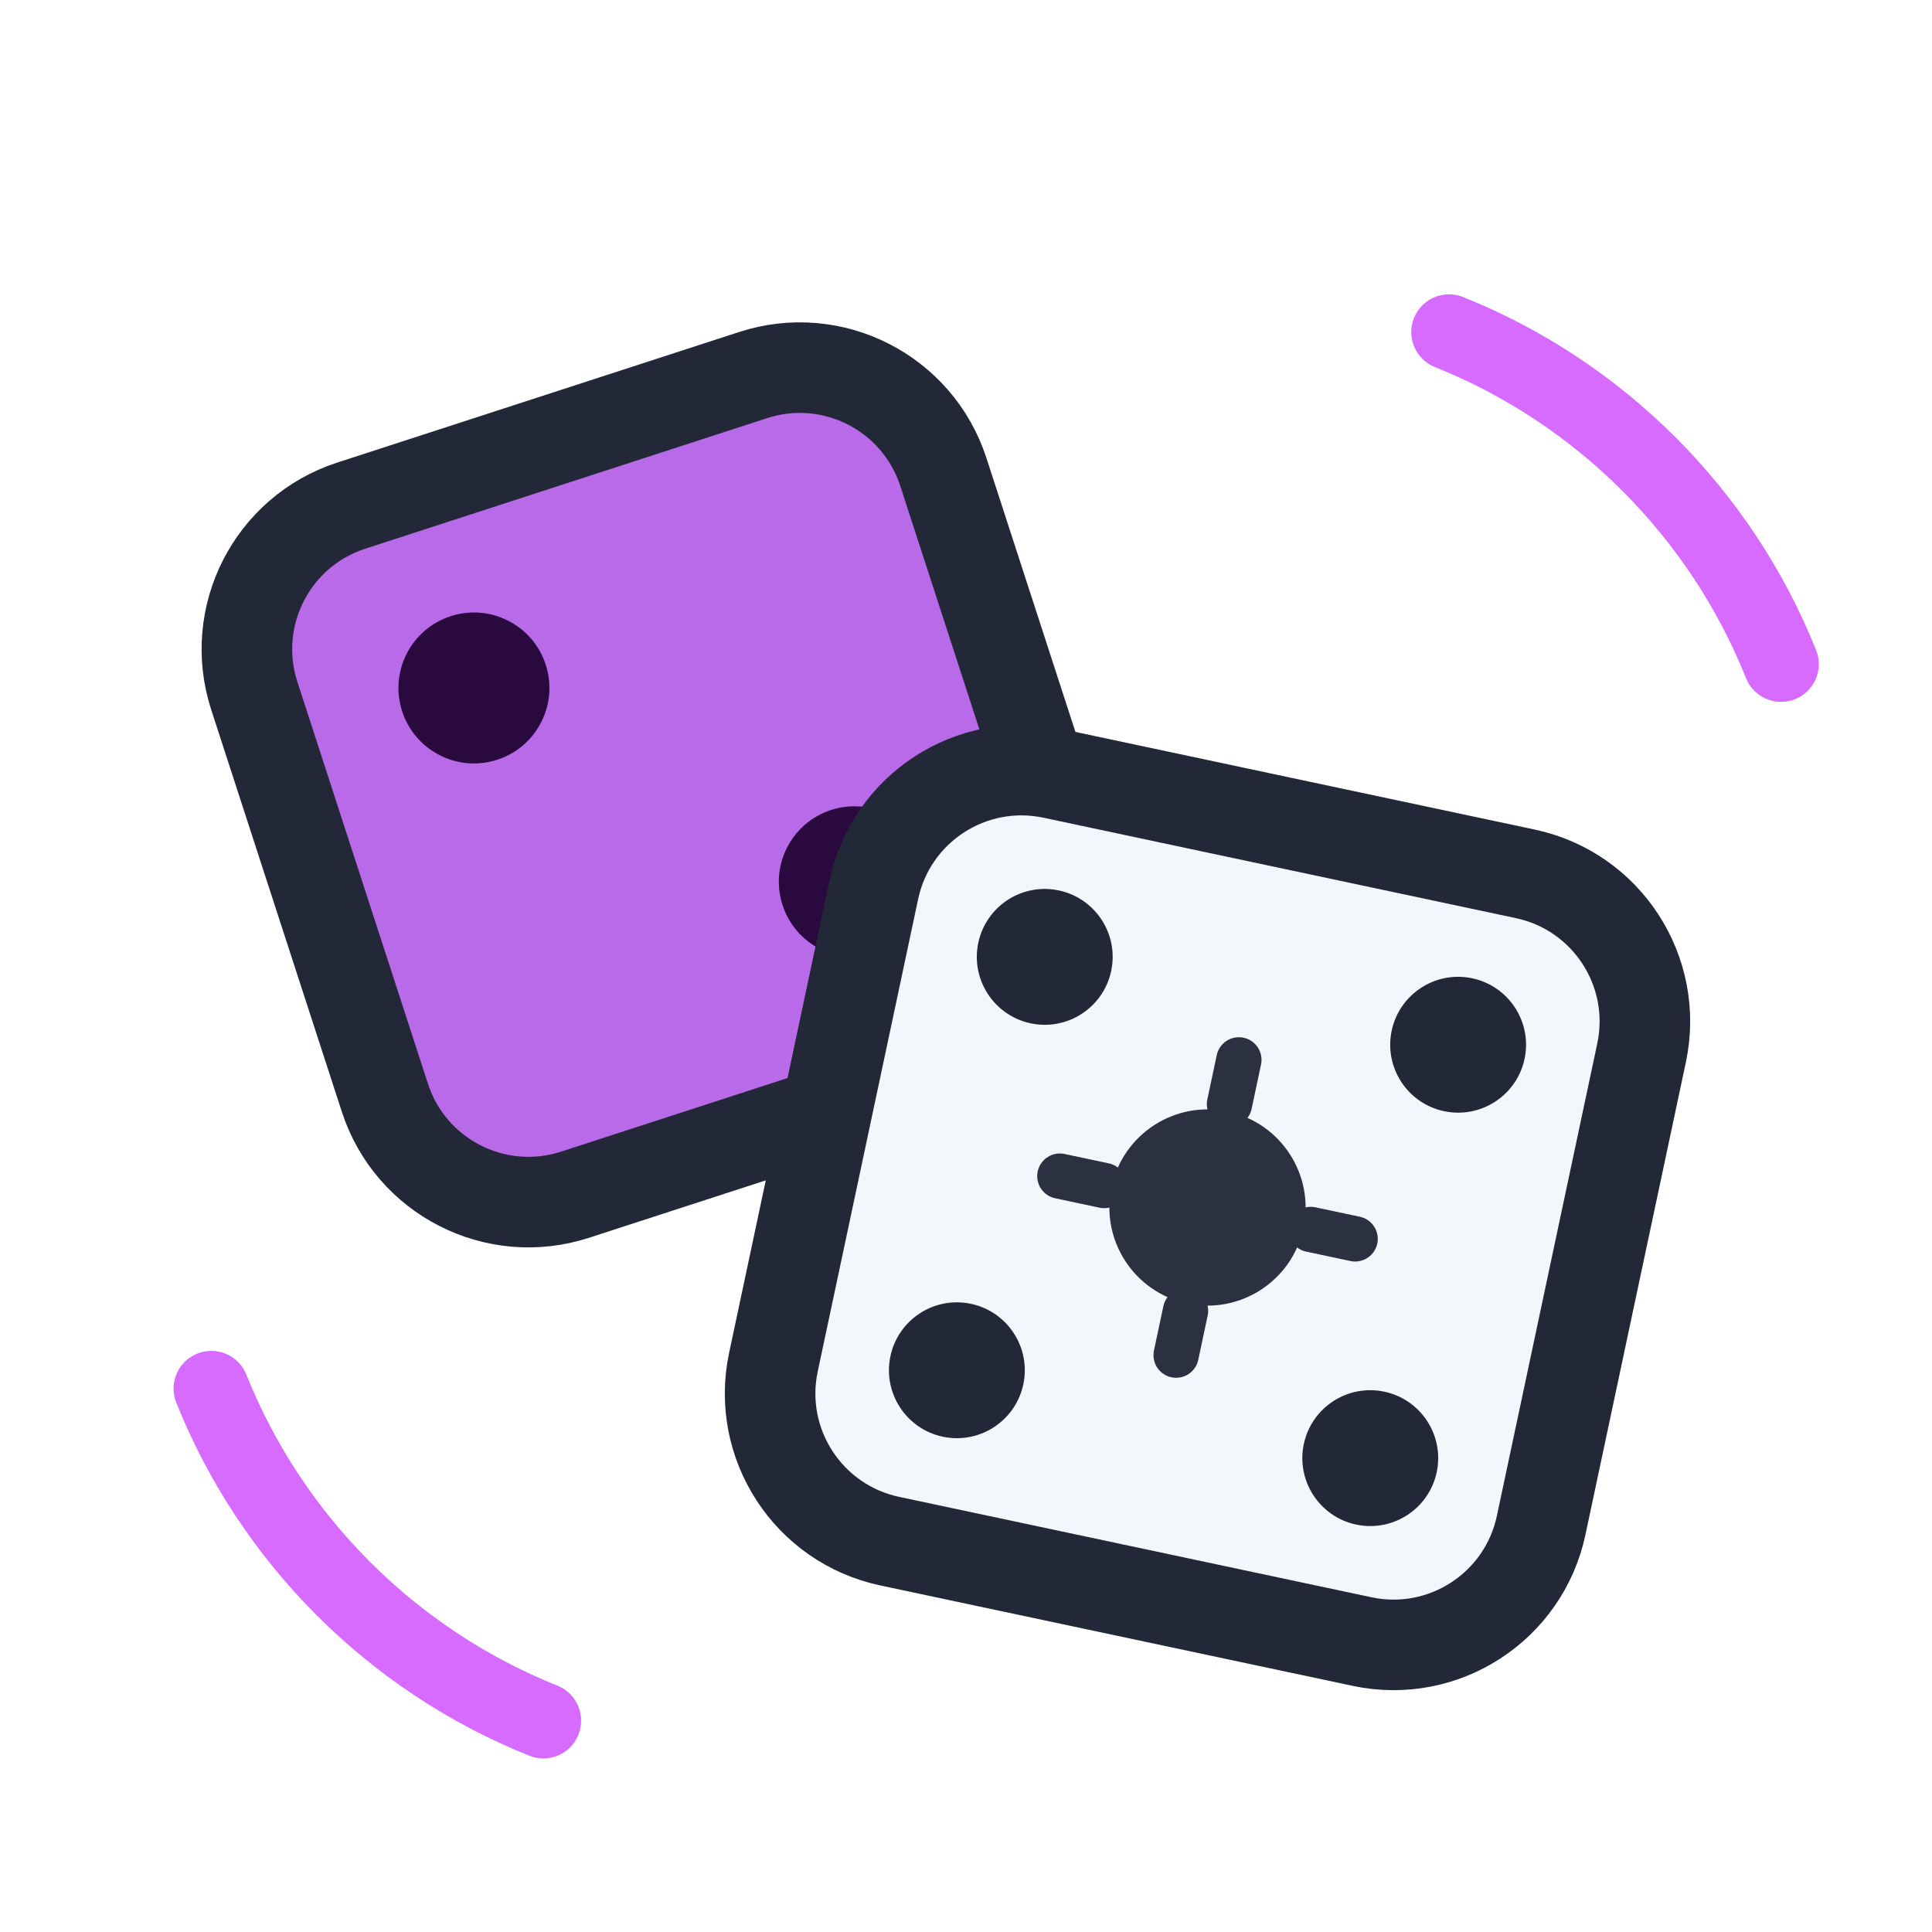
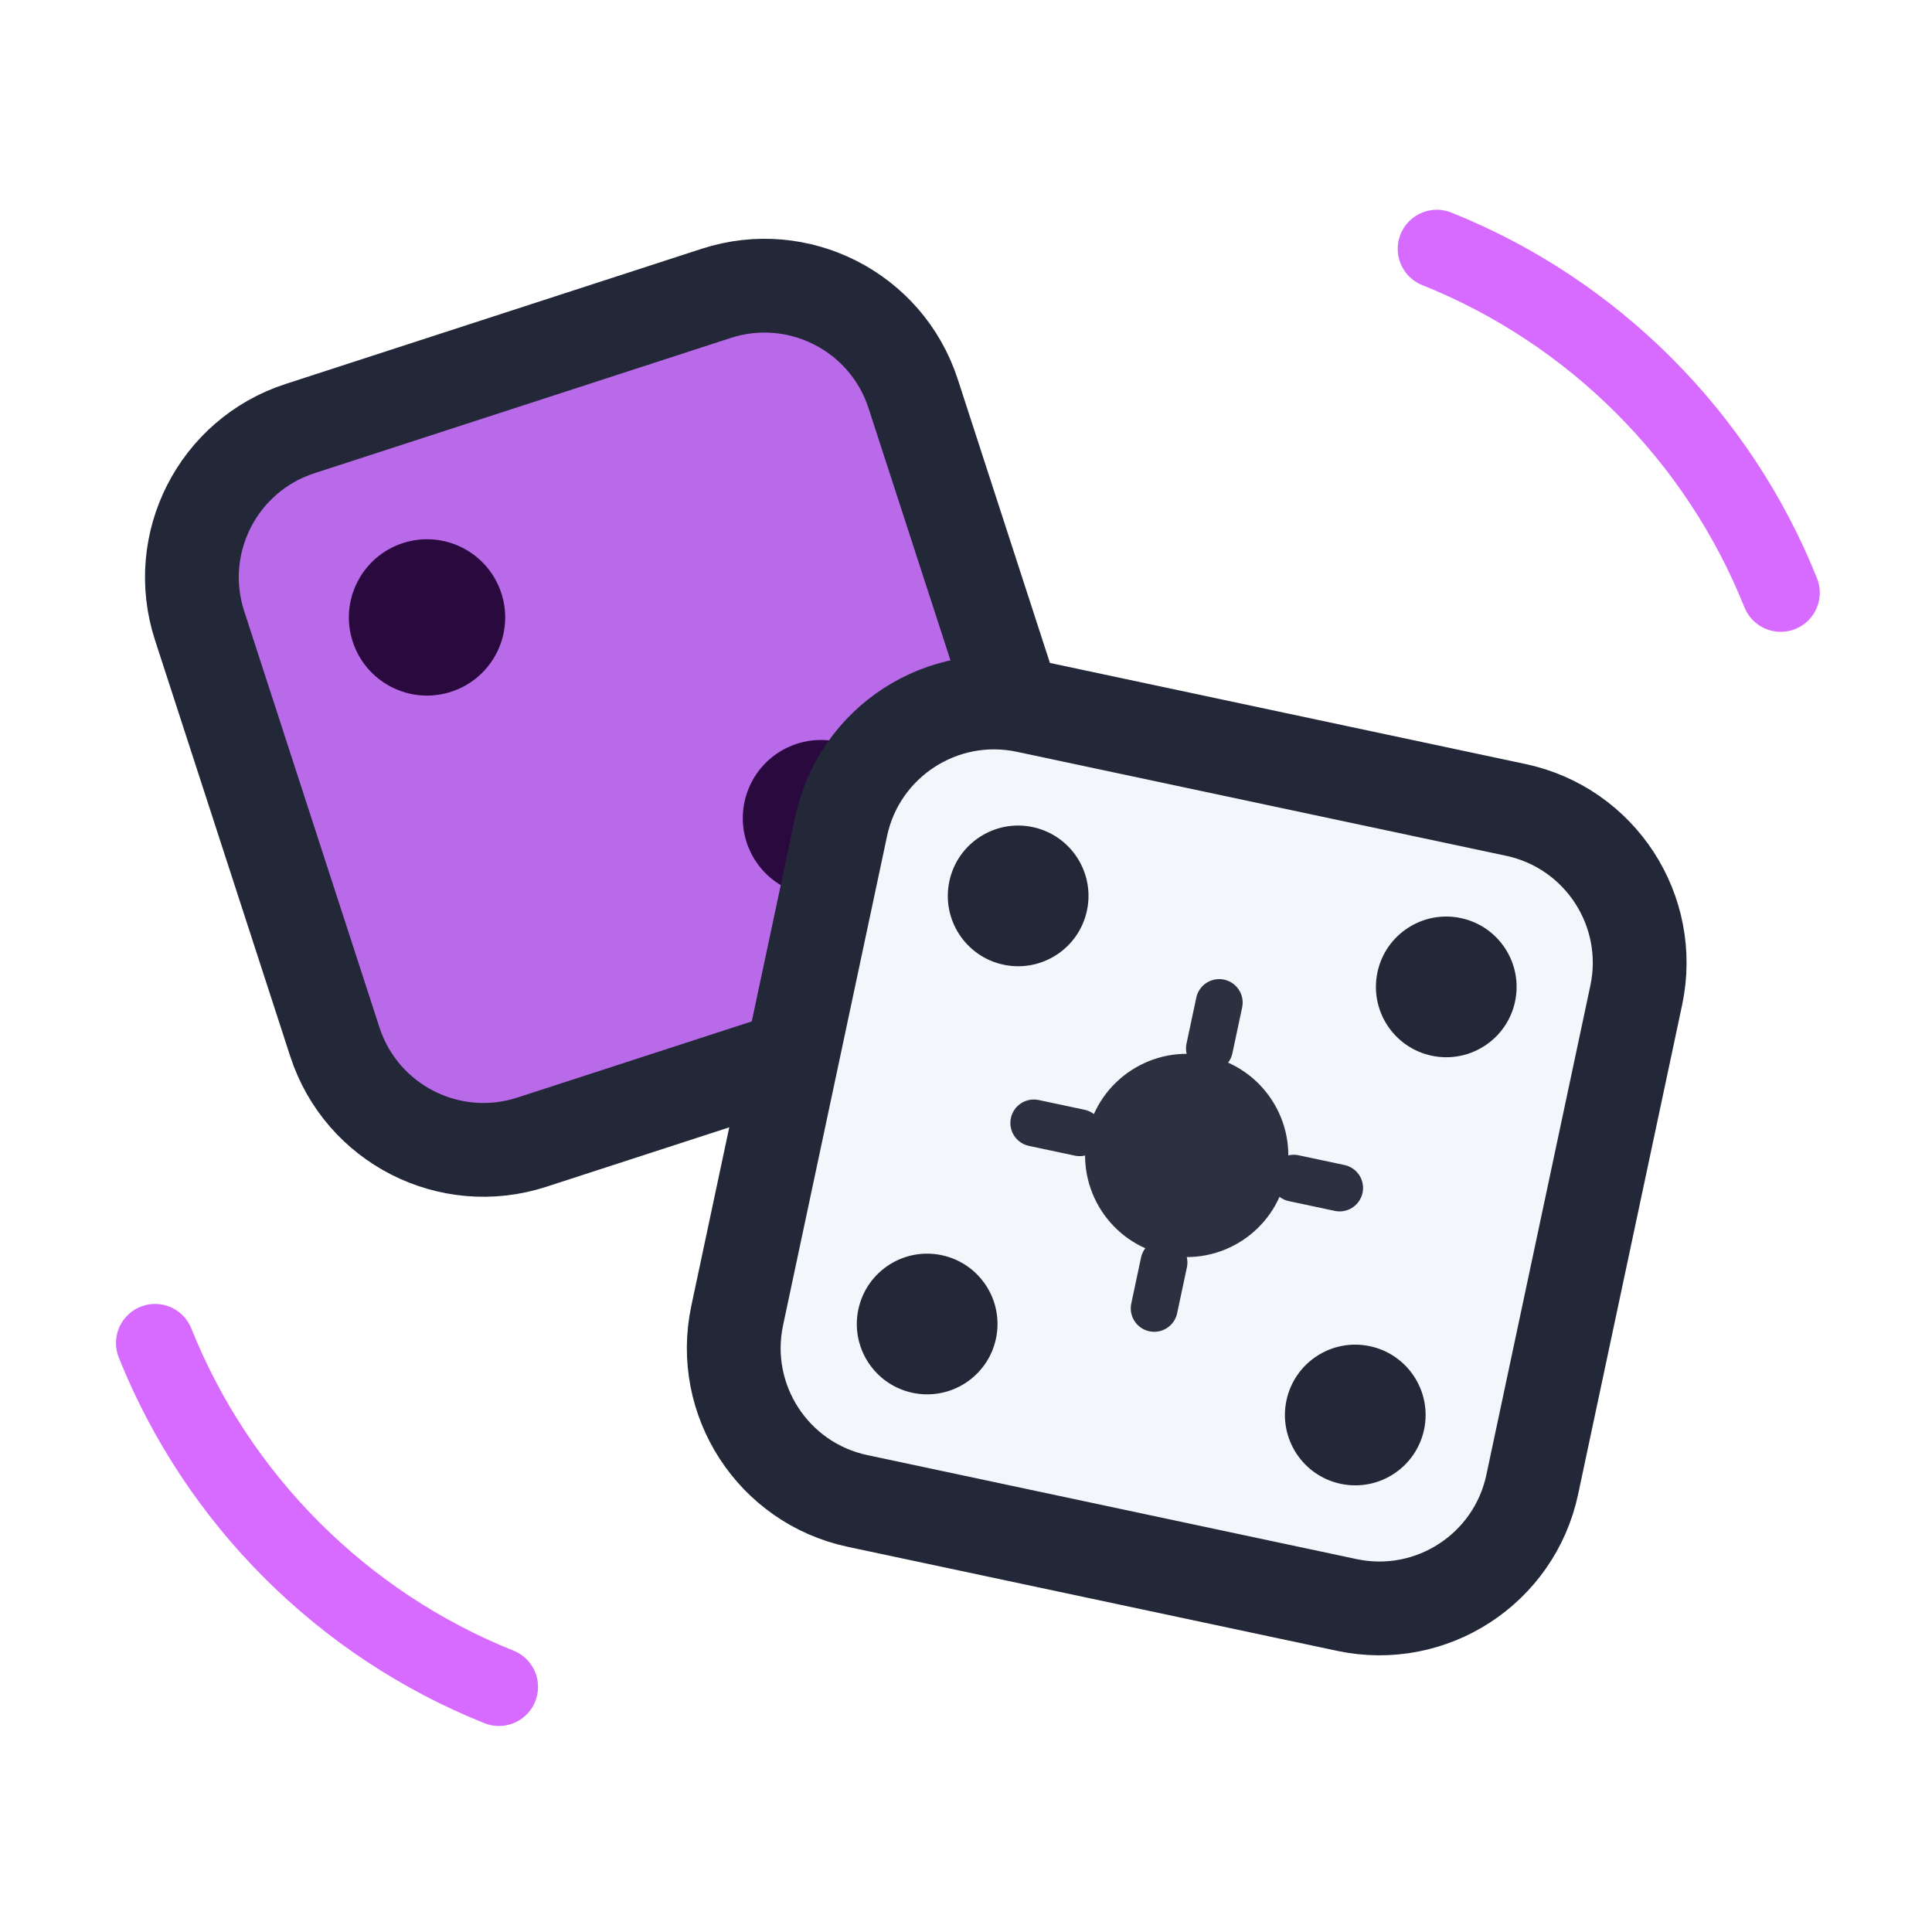
- <svg xmlns="http://www.w3.org/2000/svg" viewBox="0 0 128 128">
+ <svg xmlns="http://www.w3.org/2000/svg" viewBox="4.08 6.08 123.60 123.60">
  <g transform="rotate(-18 44 52)">
    <rect x="20" y="28" width="48" height="48" rx="10" fill="#b86ae8" stroke="#232838" stroke-width="6" />
    <circle cx="34" cy="42" r="5" fill="#2a0a3e" />
    <circle cx="54" cy="62" r="5" fill="#2a0a3e" />
  </g>
  <g transform="rotate(12 80 80)">
    <rect x="54" y="54" width="52" height="52" rx="10" fill="#f3f6fb" stroke="#232838" stroke-width="6" />
    <circle cx="66" cy="66" r="4.5" fill="#232838" />
    <circle cx="94" cy="66" r="4.5" fill="#232838" />
    <circle cx="66" cy="94" r="4.5" fill="#232838" />
    <circle cx="94" cy="94" r="4.5" fill="#232838" />
    <circle cx="80" cy="80" r="6.5" fill="#2c3142" />
    <path d="M80 70 L80 73 M80 87 L80 90 M70 80 L73 80 M87 80 L90 80" stroke="#2c3142" stroke-width="3" stroke-linecap="round" />
  </g>
  <g stroke="#d050ff" stroke-width="5" fill="none" stroke-linecap="round" opacity="0.85">
    <path d="M14 92 C18 102 26 110 36 114" />
    <path d="M96 22 C106 26 114 34 118 44" />
  </g>
</svg>
